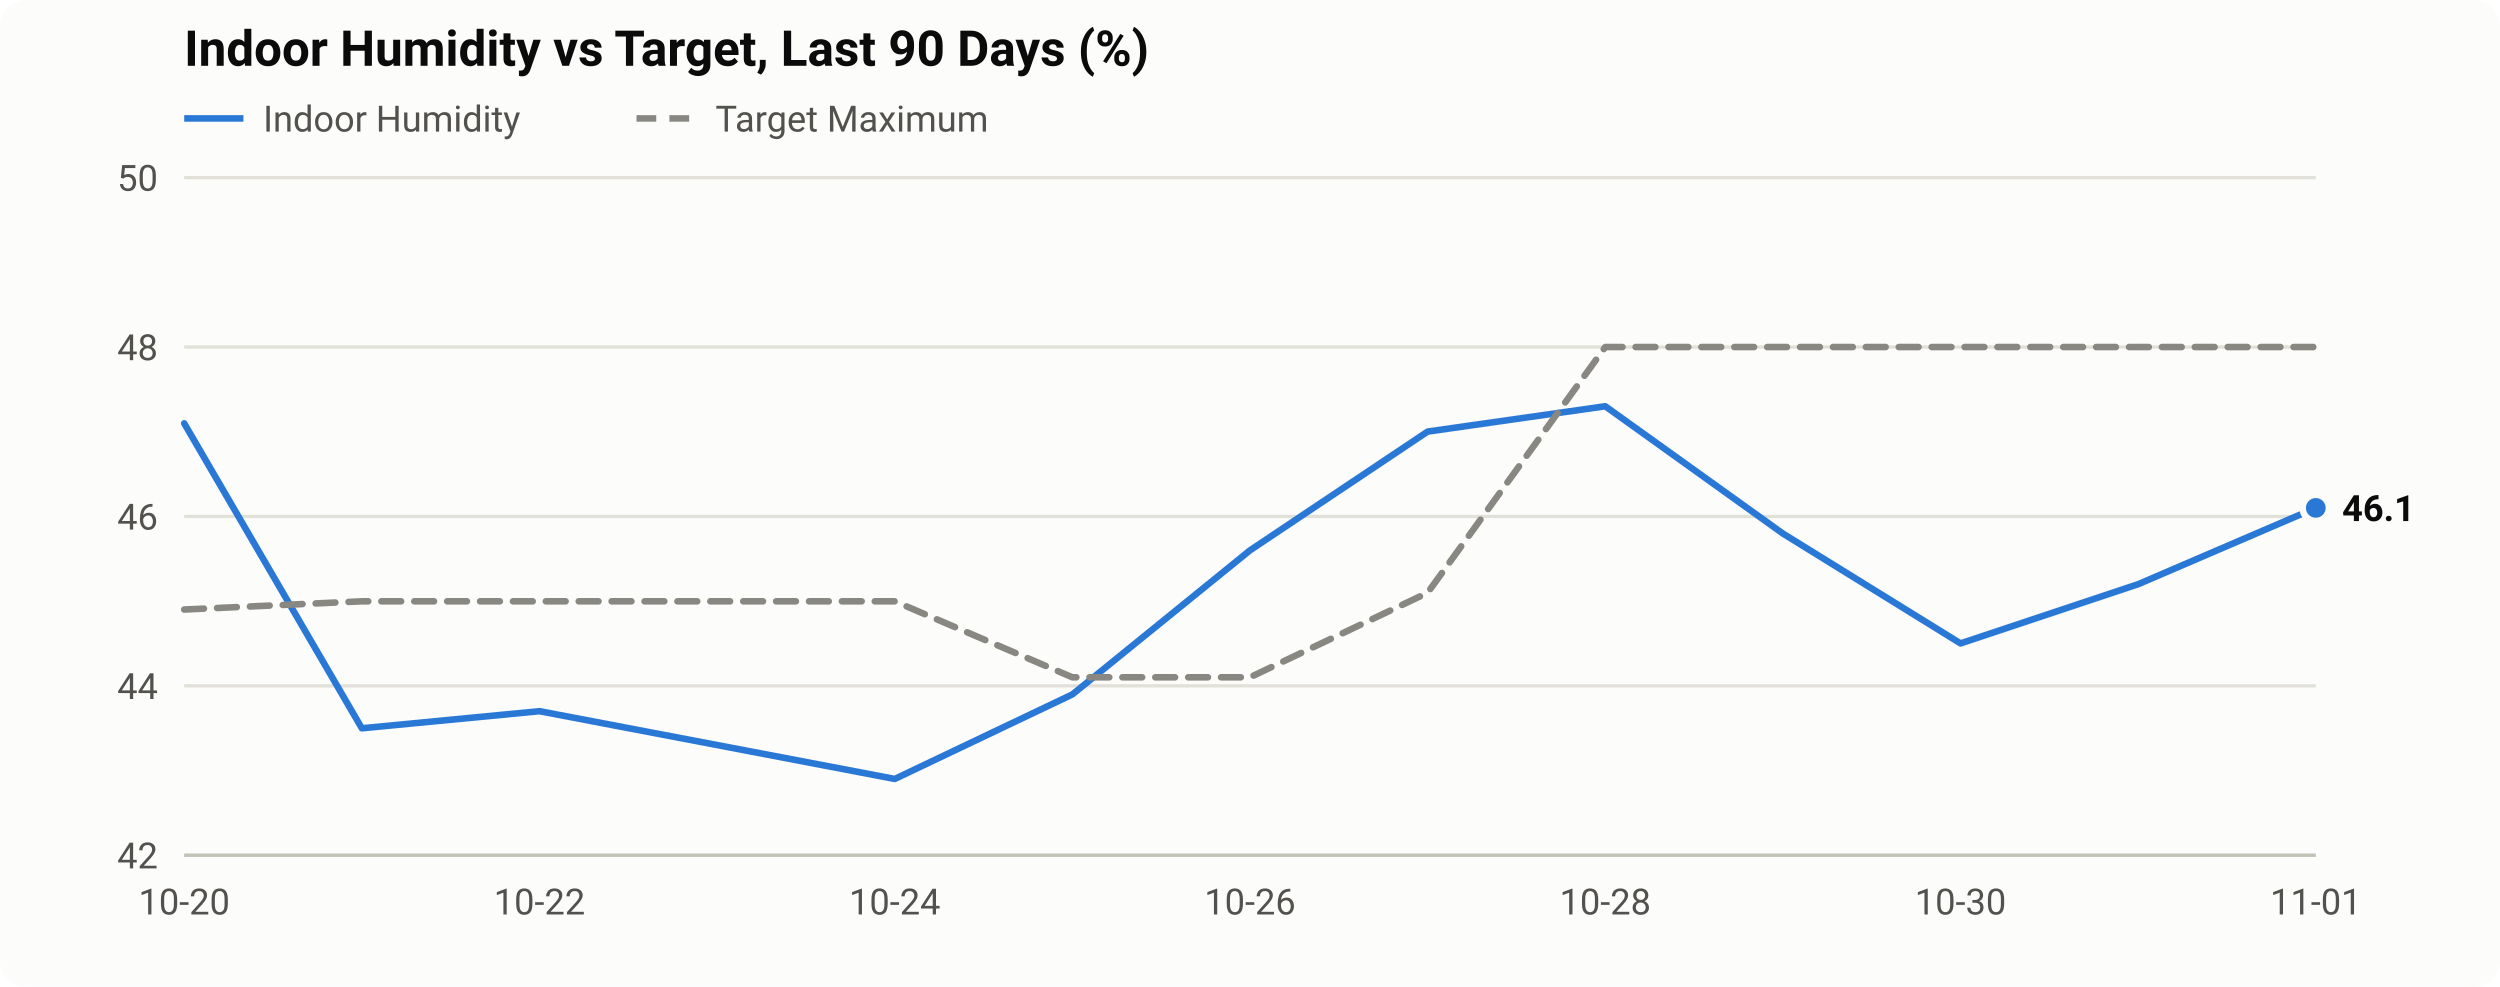
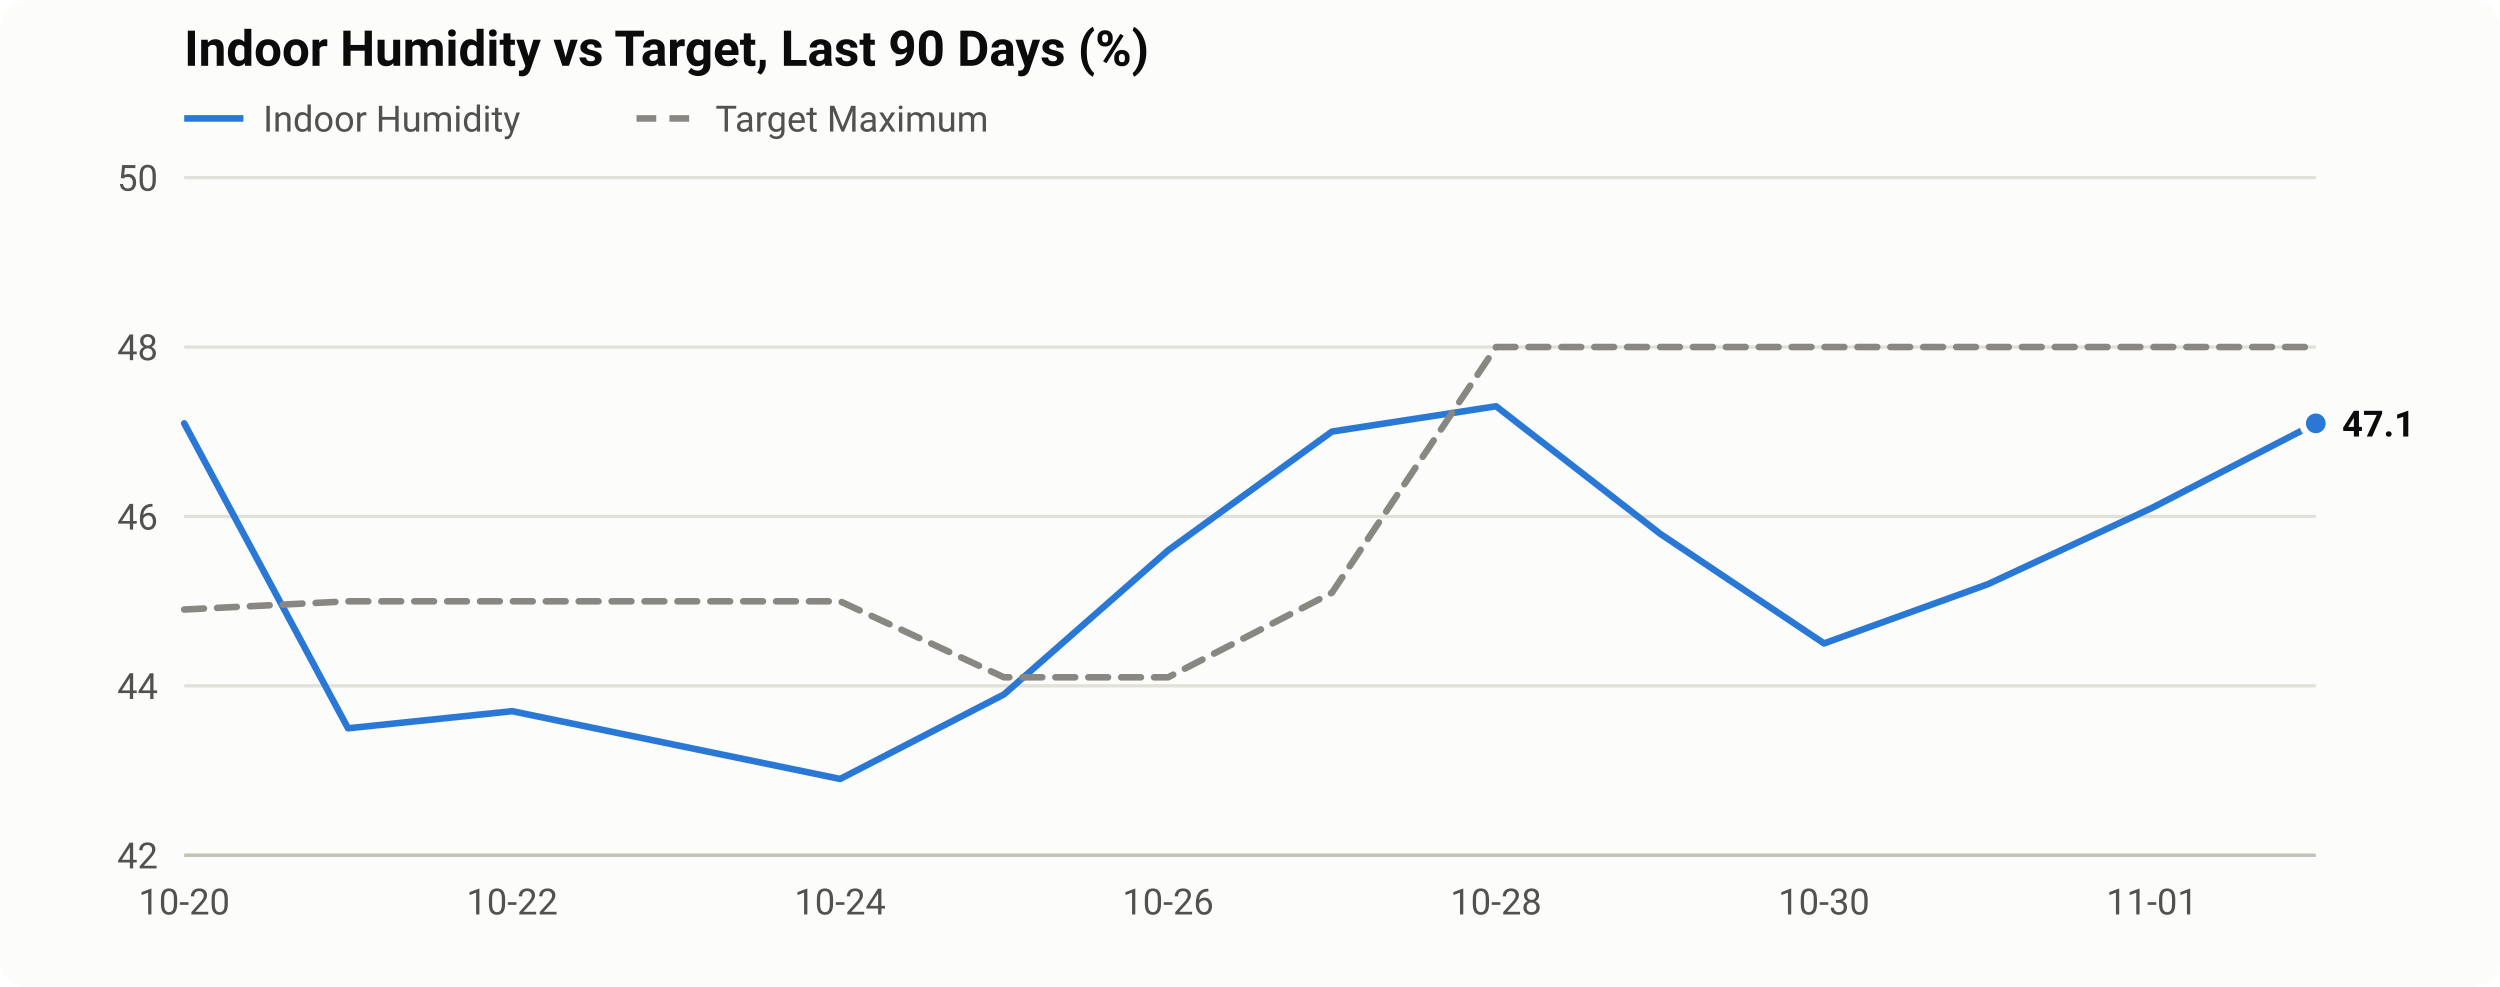
<svg xmlns="http://www.w3.org/2000/svg" viewBox="0 0 760 300" role="img" aria-label="Indoor Humidity vs Target, Last 90 Days (%)" class="chart">
  <style>.chart{font-family:system-ui,-apple-system,'Segoe UI',Roboto,Helvetica,Arial,sans-serif}.chart-title{font-size:15px;font-weight:600;fill:#0b0b0b}.axis,.legend{font-size:11px;fill:#52514e}.value{font-size:11px;fill:#0b0b0b;font-weight:600}.grid{stroke:#e1e0d9;stroke-width:1}.baseline{stroke:#c3c2b7;stroke-width:1}.line{stroke-width:2;stroke-linejoin:round;stroke-linecap:round}.ref{stroke:#898781}.dot{stroke:#fcfcfb;stroke-width:2}.hit{fill:transparent}.s1{stroke:#2a78d6}.f1{fill:#2a78d6}.s2{stroke:#eb6834}.f2{fill:#eb6834}.s3{stroke:#1baf7a}.f3{fill:#1baf7a}.s4{stroke:#eda100}.f4{fill:#eda100}.s5{stroke:#e87ba4}.f5{fill:#e87ba4}.s6{stroke:#008300}.f6{fill:#008300}.s7{stroke:#6250d6}.f7{fill:#6250d6}.s8{stroke:#e34948}.f8{fill:#e34948}</style>
  <rect width="760" height="300" rx="8" fill="#fcfcfb" />
  <text x="56" y="20" class="chart-title">Indoor Humidity vs Target, Last 90 Days (%)</text>
  <line x1="56" x2="74" y1="36" y2="36" class="s1" stroke-width="2" />
  <text x="80" y="40" class="legend">Indoor Humidity</text>
  <line x1="193.5" x2="211.5" y1="36" y2="36" class="ref" stroke-width="2" stroke-dasharray="6 4" />
  <text x="217.5" y="40" class="legend">Target Maximum</text>
  <line x1="56" x2="704" y1="260.0" y2="260.0" class="grid" />
  <text x="48" y="264.0" class="axis" text-anchor="end">42</text>
  <line x1="56" x2="704" y1="208.5" y2="208.5" class="grid" />
  <text x="48" y="212.5" class="axis" text-anchor="end">44</text>
  <line x1="56" x2="704" y1="157.0" y2="157.0" class="grid" />
  <text x="48" y="161.0" class="axis" text-anchor="end">46</text>
  <line x1="56" x2="704" y1="105.5" y2="105.5" class="grid" />
  <text x="48" y="109.5" class="axis" text-anchor="end">48</text>
  <line x1="56" x2="704" y1="54.0" y2="54.0" class="grid" />
  <text x="48" y="58.0" class="axis" text-anchor="end">50</text>
  <line x1="56" x2="704" y1="260.0" y2="260.0" class="baseline" />
  <text x="56.0" y="278" class="axis" text-anchor="middle">10-20</text>
-   <text x="164.0" y="278" class="axis" text-anchor="middle">10-22</text>
-   <text x="272.0" y="278" class="axis" text-anchor="middle">10-24</text>
-   <text x="380.0" y="278" class="axis" text-anchor="middle">10-26</text>
-   <text x="488.0" y="278" class="axis" text-anchor="middle">10-28</text>
-   <text x="596.0" y="278" class="axis" text-anchor="middle">10-30</text>
-   <text x="704.0" y="278" class="axis" text-anchor="middle">11-01</text>
-   <polyline points="56.0,128.7 110.0,221.4 164.0,216.2 218.0,226.5 272.0,236.8 326.0,211.1 380.0,167.3 434.0,131.2 488.0,123.5 542.0,162.2 596.0,195.6 650.0,177.6 704.0,154.4" fill="none" class="s1 line" />
-   <circle cx="704.0" cy="154.4" r="4" class="f1 dot" />
-   <text x="712.0" y="158.4" class="value">46.1</text>
-   <polyline points="56.0,185.3 110.0,182.8 164.0,182.8 218.0,182.8 272.0,182.8 326.0,205.9 380.0,205.9 434.0,180.2 488.0,105.5 542.0,105.5 596.0,105.5 650.0,105.5 704.0,105.5" fill="none" class="ref line" stroke-dasharray="6 4" />
+   <text x="155.7" y="278" class="axis" text-anchor="middle">10-22</text>
+   <text x="255.4" y="278" class="axis" text-anchor="middle">10-24</text>
+   <text x="355.1" y="278" class="axis" text-anchor="middle">10-26</text>
+   <text x="454.8" y="278" class="axis" text-anchor="middle">10-28</text>
+   <text x="554.5" y="278" class="axis" text-anchor="middle">10-30</text>
+   <text x="654.2" y="278" class="axis" text-anchor="middle">11-01</text>
+   <polyline points="56.0,128.7 105.8,221.4 155.7,216.2 205.5,226.5 255.4,236.8 305.2,211.1 355.1,167.3 404.9,131.2 454.8,123.5 504.6,162.2 554.5,195.6 604.3,177.6 654.2,154.4 704.0,128.7" fill="none" class="s1 line" />
+   <circle cx="704.0" cy="128.7" r="4" class="f1 dot" />
+   <text x="712.0" y="132.7" class="value">47.1</text>
+   <polyline points="56.0,185.3 105.8,182.8 155.7,182.8 205.5,182.8 255.4,182.8 305.2,205.9 355.1,205.9 404.9,180.2 454.8,105.5 504.6,105.5 554.5,105.5 604.3,105.5 654.2,105.5 704.0,105.5" fill="none" class="ref line" stroke-dasharray="6 4" />
</svg>
